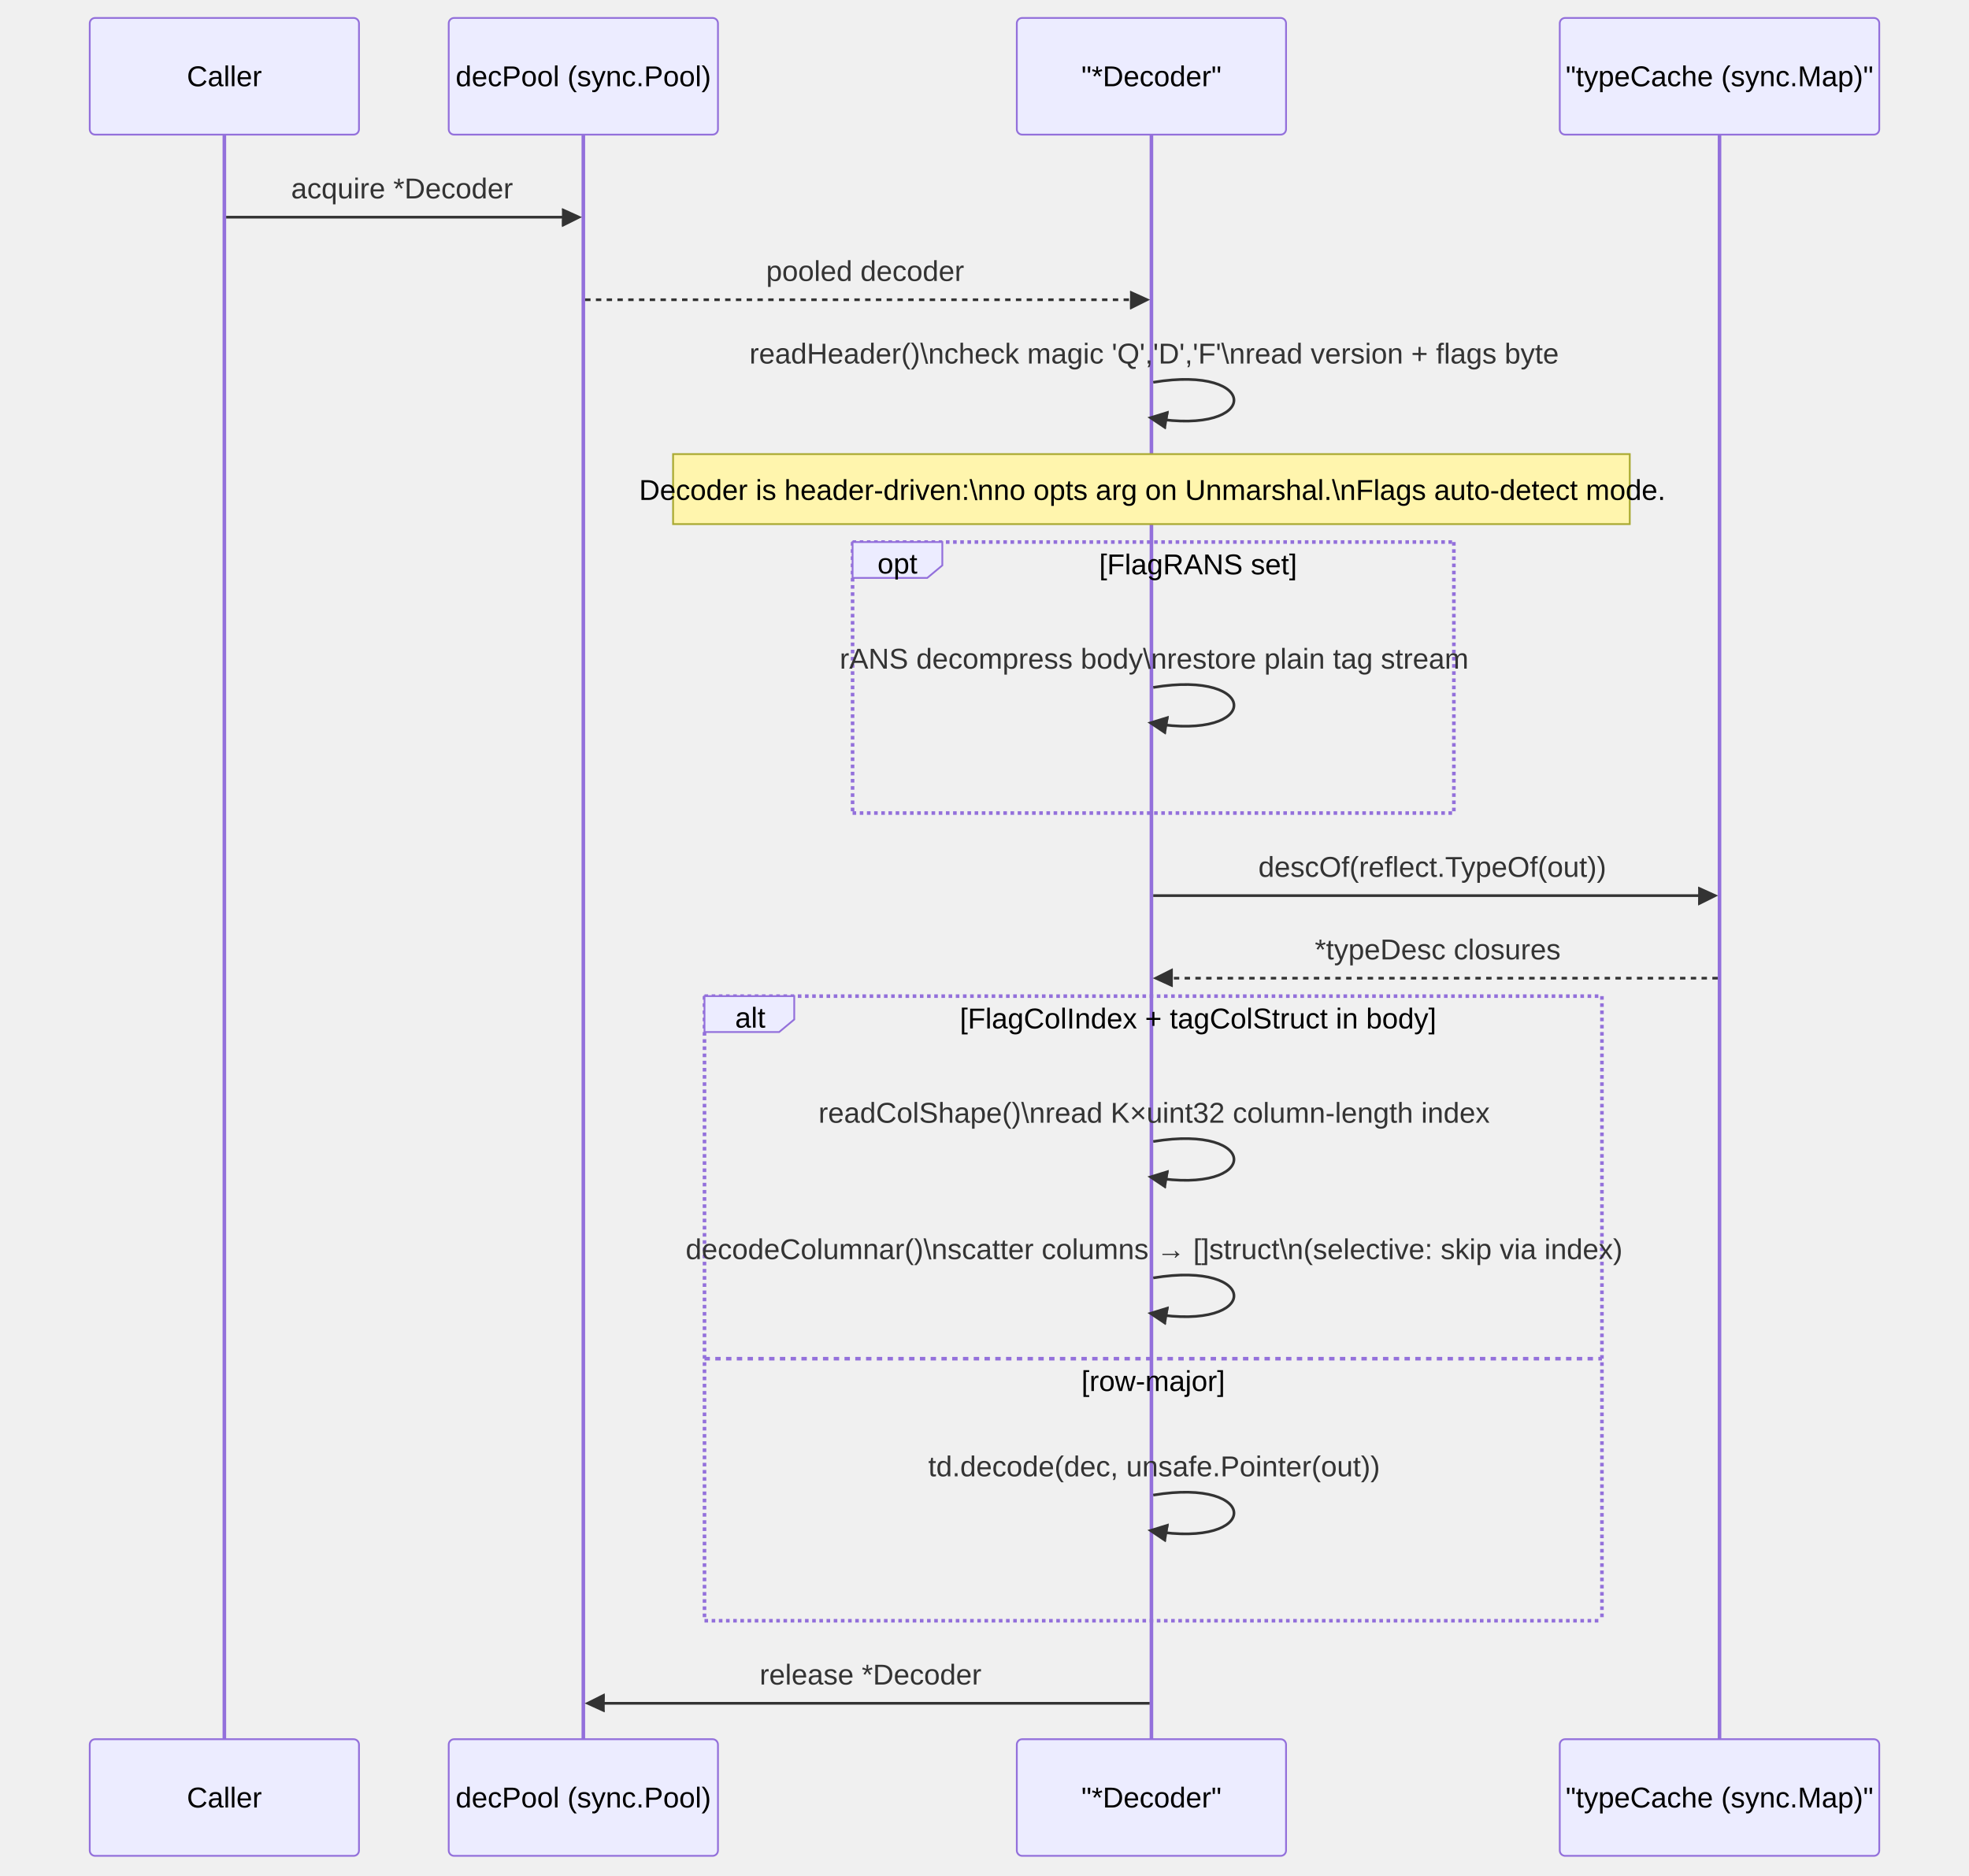
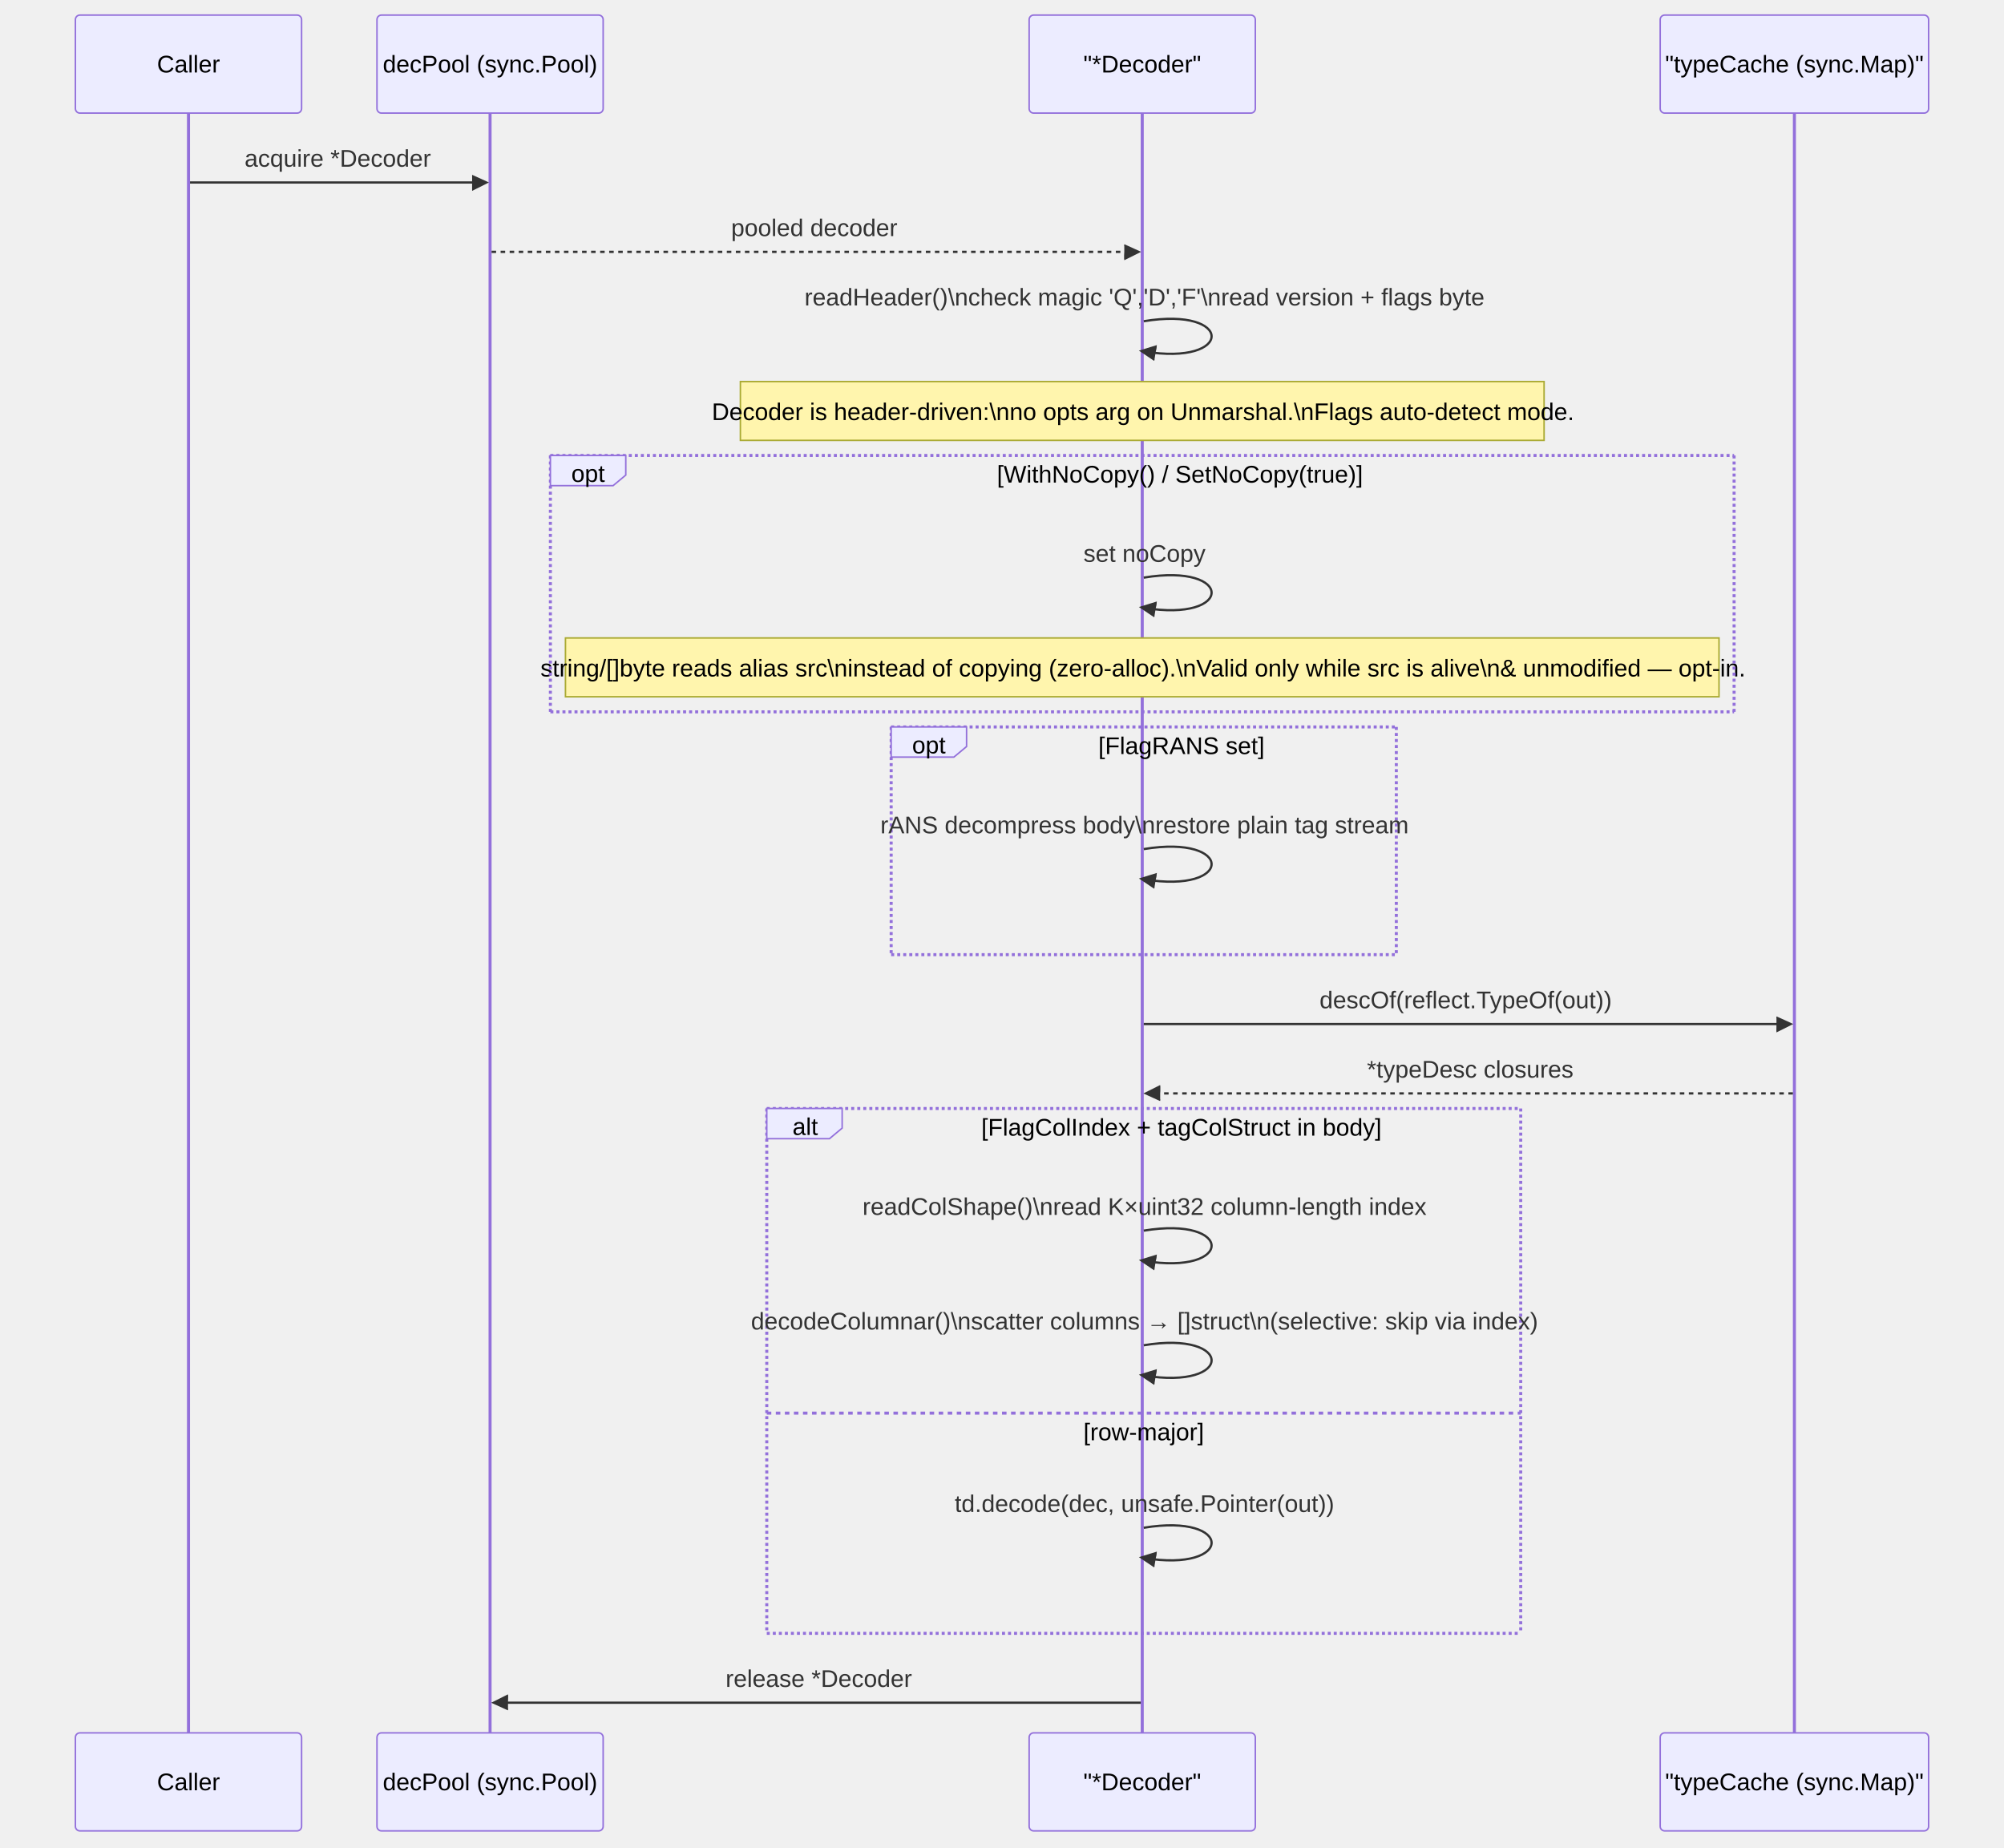
- <svg xmlns="http://www.w3.org/2000/svg" id="my-svg" width="100%" style="max-width: 1097px; background-color: transparent;" viewBox="-50 -10 1097 1045" role="graphics-document document" aria-roledescription="sequence">
+ <svg xmlns="http://www.w3.org/2000/svg" id="my-svg" width="100%" style="max-width: 1329px; background-color: transparent;" viewBox="-50 -10 1329 1225" role="graphics-document document" aria-roledescription="sequence">
  <g>
-     <rect x="819" y="959" fill="#eaeaea" stroke="#666" width="178" height="65" name="Cache" rx="3" ry="3" class="actor actor-bottom" />
-     <text x="908" y="991.5" dominant-baseline="central" alignment-baseline="central" class="actor actor-box" style="text-anchor: middle; font-size: 16px; font-weight: 400;">
-       <tspan x="908" dy="0">"typeCache (sync.Map)"</tspan>
+     <rect x="1051" y="1139" fill="#eaeaea" stroke="#666" width="178" height="65" name="Cache" rx="3" ry="3" class="actor actor-bottom" />
+     <text x="1140" y="1171.5" dominant-baseline="central" alignment-baseline="central" class="actor actor-box" style="text-anchor: middle; font-size: 16px; font-weight: 400;">
+       <tspan x="1140" dy="0">"typeCache (sync.Map)"</tspan>
    </text>
  </g>
  <g>
-     <rect x="516.5" y="959" fill="#eaeaea" stroke="#666" width="150" height="65" name="Dec" rx="3" ry="3" class="actor actor-bottom" />
-     <text x="591.5" y="991.5" dominant-baseline="central" alignment-baseline="central" class="actor actor-box" style="text-anchor: middle; font-size: 16px; font-weight: 400;">
-       <tspan x="591.5" dy="0">"*Decoder"</tspan>
+     <rect x="632.5" y="1139" fill="#eaeaea" stroke="#666" width="150" height="65" name="Dec" rx="3" ry="3" class="actor actor-bottom" />
+     <text x="707.5" y="1171.5" dominant-baseline="central" alignment-baseline="central" class="actor actor-box" style="text-anchor: middle; font-size: 16px; font-weight: 400;">
+       <tspan x="707.5" dy="0">"*Decoder"</tspan>
    </text>
  </g>
  <g>
-     <rect x="200" y="959" fill="#eaeaea" stroke="#666" width="150" height="65" name="Pool" rx="3" ry="3" class="actor actor-bottom" />
-     <text x="275" y="991.5" dominant-baseline="central" alignment-baseline="central" class="actor actor-box" style="text-anchor: middle; font-size: 16px; font-weight: 400;">
+     <rect x="200" y="1139" fill="#eaeaea" stroke="#666" width="150" height="65" name="Pool" rx="3" ry="3" class="actor actor-bottom" />
+     <text x="275" y="1171.5" dominant-baseline="central" alignment-baseline="central" class="actor actor-box" style="text-anchor: middle; font-size: 16px; font-weight: 400;">
      <tspan x="275" dy="0">decPool (sync.Pool)</tspan>
    </text>
  </g>
  <g>
-     <rect x="0" y="959" fill="#eaeaea" stroke="#666" width="150" height="65" name="Caller" rx="3" ry="3" class="actor actor-bottom" />
-     <text x="75" y="991.5" dominant-baseline="central" alignment-baseline="central" class="actor actor-box" style="text-anchor: middle; font-size: 16px; font-weight: 400;">
+     <rect x="0" y="1139" fill="#eaeaea" stroke="#666" width="150" height="65" name="Caller" rx="3" ry="3" class="actor actor-bottom" />
+     <text x="75" y="1171.5" dominant-baseline="central" alignment-baseline="central" class="actor actor-box" style="text-anchor: middle; font-size: 16px; font-weight: 400;">
      <tspan x="75" dy="0">Caller</tspan>
    </text>
  </g>
  <g>
-     <line id="actor3" x1="908" y1="65" x2="908" y2="959" class="actor-line 200" stroke-width="0.5px" stroke="#999" name="Cache" data-et="life-line" data-id="Cache" />
+     <line id="actor3" x1="1140" y1="65" x2="1140" y2="1139" class="actor-line 200" stroke-width="0.5px" stroke="#999" name="Cache" data-et="life-line" data-id="Cache" />
    <g id="root-3" data-et="participant" data-type="participant" data-id="Cache">
-       <rect x="819" y="0" fill="#eaeaea" stroke="#666" width="178" height="65" name="Cache" rx="3" ry="3" class="actor actor-top" />
-       <text x="908" y="32.5" dominant-baseline="central" alignment-baseline="central" class="actor actor-box" style="text-anchor: middle; font-size: 16px; font-weight: 400;">
-         <tspan x="908" dy="0">"typeCache (sync.Map)"</tspan>
+       <rect x="1051" y="0" fill="#eaeaea" stroke="#666" width="178" height="65" name="Cache" rx="3" ry="3" class="actor actor-top" />
+       <text x="1140" y="32.5" dominant-baseline="central" alignment-baseline="central" class="actor actor-box" style="text-anchor: middle; font-size: 16px; font-weight: 400;">
+         <tspan x="1140" dy="0">"typeCache (sync.Map)"</tspan>
      </text>
    </g>
  </g>
  <g>
-     <line id="actor2" x1="591.5" y1="65" x2="591.5" y2="959" class="actor-line 200" stroke-width="0.5px" stroke="#999" name="Dec" data-et="life-line" data-id="Dec" />
+     <line id="actor2" x1="707.5" y1="65" x2="707.5" y2="1139" class="actor-line 200" stroke-width="0.5px" stroke="#999" name="Dec" data-et="life-line" data-id="Dec" />
    <g id="root-2" data-et="participant" data-type="participant" data-id="Dec">
-       <rect x="516.5" y="0" fill="#eaeaea" stroke="#666" width="150" height="65" name="Dec" rx="3" ry="3" class="actor actor-top" />
-       <text x="591.5" y="32.5" dominant-baseline="central" alignment-baseline="central" class="actor actor-box" style="text-anchor: middle; font-size: 16px; font-weight: 400;">
-         <tspan x="591.5" dy="0">"*Decoder"</tspan>
+       <rect x="632.5" y="0" fill="#eaeaea" stroke="#666" width="150" height="65" name="Dec" rx="3" ry="3" class="actor actor-top" />
+       <text x="707.5" y="32.5" dominant-baseline="central" alignment-baseline="central" class="actor actor-box" style="text-anchor: middle; font-size: 16px; font-weight: 400;">
+         <tspan x="707.5" dy="0">"*Decoder"</tspan>
      </text>
    </g>
  </g>
  <g>
-     <line id="actor1" x1="275" y1="65" x2="275" y2="959" class="actor-line 200" stroke-width="0.5px" stroke="#999" name="Pool" data-et="life-line" data-id="Pool" />
+     <line id="actor1" x1="275" y1="65" x2="275" y2="1139" class="actor-line 200" stroke-width="0.5px" stroke="#999" name="Pool" data-et="life-line" data-id="Pool" />
    <g id="root-1" data-et="participant" data-type="participant" data-id="Pool">
      <rect x="200" y="0" fill="#eaeaea" stroke="#666" width="150" height="65" name="Pool" rx="3" ry="3" class="actor actor-top" />
      <text x="275" y="32.5" dominant-baseline="central" alignment-baseline="central" class="actor actor-box" style="text-anchor: middle; font-size: 16px; font-weight: 400;">
        <tspan x="275" dy="0">decPool (sync.Pool)</tspan>
      </text>
    </g>
  </g>
  <g>
-     <line id="actor0" x1="75" y1="65" x2="75" y2="959" class="actor-line 200" stroke-width="0.5px" stroke="#999" name="Caller" data-et="life-line" data-id="Caller" />
+     <line id="actor0" x1="75" y1="65" x2="75" y2="1139" class="actor-line 200" stroke-width="0.5px" stroke="#999" name="Caller" data-et="life-line" data-id="Caller" />
    <g id="root-0" data-et="participant" data-type="participant" data-id="Caller">
      <rect x="0" y="0" fill="#eaeaea" stroke="#666" width="150" height="65" name="Caller" rx="3" ry="3" class="actor actor-top" />
      <text x="75" y="32.5" dominant-baseline="central" alignment-baseline="central" class="actor actor-box" style="text-anchor: middle; font-size: 16px; font-weight: 400;">
        <tspan x="75" dy="0">Caller</tspan>
      </text>
    </g>
  </g>
  <style>#my-svg{font-family:"trebuchet ms",verdana,arial,sans-serif;font-size:16px;fill:#333;}@keyframes edge-animation-frame{from{stroke-dashoffset:0;}}@keyframes dash{to{stroke-dashoffset:0;}}#my-svg .edge-animation-slow{stroke-dasharray:9,5!important;stroke-dashoffset:900;animation:dash 50s linear infinite;stroke-linecap:round;}#my-svg .edge-animation-fast{stroke-dasharray:9,5!important;stroke-dashoffset:900;animation:dash 20s linear infinite;stroke-linecap:round;}#my-svg .error-icon{fill:#552222;}#my-svg .error-text{fill:#552222;stroke:#552222;}#my-svg .edge-thickness-normal{stroke-width:1px;}#my-svg .edge-thickness-thick{stroke-width:3.5px;}#my-svg .edge-pattern-solid{stroke-dasharray:0;}#my-svg .edge-thickness-invisible{stroke-width:0;fill:none;}#my-svg .edge-pattern-dashed{stroke-dasharray:3;}#my-svg .edge-pattern-dotted{stroke-dasharray:2;}#my-svg .marker{fill:#333333;stroke:#333333;}#my-svg .marker.cross{stroke:#333333;}#my-svg svg{font-family:"trebuchet ms",verdana,arial,sans-serif;font-size:16px;}#my-svg p{margin:0;}#my-svg .actor{stroke:#9370DB;fill:#ECECFF;stroke-width:1;}#my-svg rect.actor.outer-path[data-look="neo"]{filter:drop-shadow(1px 2px 2px rgba(185, 185, 185, 1));}#my-svg rect.note[data-look="neo"]{stroke:#aaaa33;fill:#fff5ad;filter:drop-shadow(1px 2px 2px rgba(185, 185, 185, 1));}#my-svg text.actor&gt;tspan{fill:black;stroke:none;}#my-svg .actor-line{stroke:#9370DB;}#my-svg .innerArc{stroke-width:1.5;stroke-dasharray:none;}#my-svg .messageLine0{stroke-width:1.5;stroke-dasharray:none;stroke:#333;}#my-svg .messageLine1{stroke-width:1.5;stroke-dasharray:2,2;stroke:#333;}#my-svg [id$="-arrowhead"] path{fill:#333;stroke:#333;}#my-svg .sequenceNumber{fill:white;}#my-svg [id$="-sequencenumber"]{fill:#333;}#my-svg [id$="-crosshead"] path{fill:#333;stroke:#333;}#my-svg .messageText{fill:#333;stroke:none;}#my-svg .labelBox{stroke:#9370DB;fill:#ECECFF;filter:none;}#my-svg .labelText,#my-svg .labelText&gt;tspan{fill:black;stroke:none;}#my-svg .loopText,#my-svg .loopText&gt;tspan{fill:black;stroke:none;}#my-svg .sectionTitle,#my-svg .sectionTitle&gt;tspan{fill:black;stroke:none;}#my-svg .loopLine{stroke-width:2px;stroke-dasharray:2,2;stroke:#9370DB;fill:#9370DB;}#my-svg .note{stroke:#aaaa33;fill:#fff5ad;}#my-svg .noteText,#my-svg .noteText&gt;tspan{fill:black;stroke:none;font-weight:normal;}#my-svg .activation0{fill:#f4f4f4;stroke:#666;}#my-svg .activation1{fill:#f4f4f4;stroke:#666;}#my-svg .activation2{fill:#f4f4f4;stroke:#666;}#my-svg .actorPopupMenu{position:absolute;}#my-svg .actorPopupMenuPanel{position:absolute;fill:#ECECFF;box-shadow:0px 8px 16px 0px rgba(0,0,0,0.2);filter:drop-shadow(3px 5px 2px rgb(0 0 0 / 0.4));}#my-svg .actor-man circle,#my-svg line{fill:#ECECFF;stroke-width:2px;}#my-svg g rect.rect{filter:drop-shadow(1px 2px 2px rgba(185, 185, 185, 1));stroke:#9370DB;}#my-svg .node .neo-node{stroke:#9370DB;}#my-svg [data-look="neo"].node rect,#my-svg [data-look="neo"].cluster rect,#my-svg [data-look="neo"].node polygon{stroke:#9370DB;filter:drop-shadow(1px 2px 2px rgba(185, 185, 185, 1));}#my-svg [data-look="neo"].node path{stroke:#9370DB;stroke-width:1px;}#my-svg [data-look="neo"].node .outer-path{filter:drop-shadow(1px 2px 2px rgba(185, 185, 185, 1));}#my-svg [data-look="neo"].node .neo-line path{stroke:#9370DB;filter:none;}#my-svg [data-look="neo"].node circle{stroke:#9370DB;filter:drop-shadow(1px 2px 2px rgba(185, 185, 185, 1));}#my-svg [data-look="neo"].node circle .state-start{fill:#000000;}#my-svg [data-look="neo"].icon-shape .icon{fill:#9370DB;filter:drop-shadow(1px 2px 2px rgba(185, 185, 185, 1));}#my-svg [data-look="neo"].icon-shape .icon-neo path{stroke:#9370DB;filter:drop-shadow(1px 2px 2px rgba(185, 185, 185, 1));}#my-svg :root{--mermaid-font-family:"trebuchet ms",verdana,arial,sans-serif;}</style>
  <g />
  <defs>
    <symbol id="my-svg-computer" width="24" height="24">
      <path transform="scale(.5)" d="M2 2v13h20v-13h-20zm18 11h-16v-9h16v9zm-10.228 6l.466-1h3.524l.467 1h-4.457zm14.228 3h-24l2-6h2.104l-1.33 4h18.45l-1.297-4h2.073l2 6zm-5-10h-14v-7h14v7z" />
    </symbol>
  </defs>
  <defs>
    <symbol id="my-svg-database" fill-rule="evenodd" clip-rule="evenodd">
      <path transform="scale(.5)" d="M12.258.001l.256.004.255.005.253.008.251.01.249.012.247.015.246.016.242.019.241.02.239.023.236.024.233.027.231.028.229.031.225.032.223.034.22.036.217.038.214.04.211.041.208.043.205.045.201.046.198.048.194.05.191.051.187.053.183.054.18.056.175.057.172.059.168.06.163.061.16.063.155.064.15.066.074.033.073.033.071.034.07.034.069.035.068.035.067.035.066.035.064.036.064.036.062.036.06.036.06.037.058.037.058.037.055.038.055.038.053.038.052.038.051.039.05.039.048.039.047.039.045.04.044.04.043.04.041.04.04.041.039.041.037.041.036.041.034.041.033.042.032.042.03.042.029.042.027.042.026.043.024.043.023.043.021.043.02.043.018.044.017.043.015.044.013.044.012.044.011.045.009.044.007.045.006.045.004.045.002.045.001.045v17l-.001.045-.002.045-.004.045-.006.045-.007.045-.009.044-.011.045-.012.044-.013.044-.015.044-.017.043-.018.044-.02.043-.021.043-.023.043-.024.043-.026.043-.027.042-.029.042-.03.042-.032.042-.033.042-.034.041-.036.041-.037.041-.039.041-.04.041-.041.04-.043.04-.044.04-.045.04-.047.039-.048.039-.05.039-.051.039-.052.038-.053.038-.055.038-.055.038-.058.037-.058.037-.06.037-.06.036-.062.036-.064.036-.064.036-.066.035-.067.035-.068.035-.069.035-.07.034-.071.034-.073.033-.074.033-.15.066-.155.064-.16.063-.163.061-.168.06-.172.059-.175.057-.18.056-.183.054-.187.053-.191.051-.194.05-.198.048-.201.046-.205.045-.208.043-.211.041-.214.04-.217.038-.22.036-.223.034-.225.032-.229.031-.231.028-.233.027-.236.024-.239.023-.241.02-.242.019-.246.016-.247.015-.249.012-.251.01-.253.008-.255.005-.256.004-.258.001-.258-.001-.256-.004-.255-.005-.253-.008-.251-.01-.249-.012-.247-.015-.245-.016-.243-.019-.241-.02-.238-.023-.236-.024-.234-.027-.231-.028-.228-.031-.226-.032-.223-.034-.22-.036-.217-.038-.214-.04-.211-.041-.208-.043-.204-.045-.201-.046-.198-.048-.195-.05-.19-.051-.187-.053-.184-.054-.179-.056-.176-.057-.172-.059-.167-.06-.164-.061-.159-.063-.155-.064-.151-.066-.074-.033-.072-.033-.072-.034-.07-.034-.069-.035-.068-.035-.067-.035-.066-.035-.064-.036-.063-.036-.062-.036-.061-.036-.06-.037-.058-.037-.057-.037-.056-.038-.055-.038-.053-.038-.052-.038-.051-.039-.049-.039-.049-.039-.046-.039-.046-.04-.044-.04-.043-.04-.041-.04-.04-.041-.039-.041-.037-.041-.036-.041-.034-.041-.033-.042-.032-.042-.03-.042-.029-.042-.027-.042-.026-.043-.024-.043-.023-.043-.021-.043-.02-.043-.018-.044-.017-.043-.015-.044-.013-.044-.012-.044-.011-.045-.009-.044-.007-.045-.006-.045-.004-.045-.002-.045-.001-.045v-17l.001-.045.002-.045.004-.045.006-.045.007-.045.009-.044.011-.045.012-.044.013-.044.015-.044.017-.043.018-.044.02-.043.021-.043.023-.043.024-.043.026-.043.027-.042.029-.042.03-.042.032-.042.033-.042.034-.041.036-.041.037-.041.039-.041.04-.041.041-.04.043-.04.044-.04.046-.04.046-.039.049-.039.049-.039.051-.039.052-.038.053-.038.055-.038.056-.038.057-.037.058-.037.06-.037.061-.036.062-.036.063-.036.064-.036.066-.035.067-.035.068-.035.069-.035.07-.034.072-.034.072-.033.074-.033.151-.066.155-.064.159-.063.164-.061.167-.06.172-.059.176-.057.179-.056.184-.054.187-.053.19-.051.195-.05.198-.048.201-.046.204-.045.208-.043.211-.041.214-.04.217-.038.22-.036.223-.034.226-.032.228-.031.231-.028.234-.027.236-.024.238-.023.241-.02.243-.019.245-.016.247-.015.249-.012.251-.01.253-.008.255-.005.256-.004.258-.001.258.001zm-9.258 20.499v.01l.001.021.003.021.004.022.005.021.006.022.007.022.009.023.01.022.011.023.012.023.013.023.015.023.016.024.017.023.018.024.019.024.021.024.022.025.023.024.024.025.052.049.056.05.061.051.066.051.07.051.075.051.079.052.084.052.088.052.092.052.097.052.102.051.105.052.11.052.114.051.119.051.123.051.127.05.131.05.135.05.139.048.144.049.147.047.152.047.155.047.16.045.163.045.167.043.171.043.176.041.178.041.183.039.187.039.19.037.194.035.197.035.202.033.204.031.209.03.212.029.216.027.219.025.222.024.226.021.23.02.233.018.236.016.24.015.243.012.246.01.249.008.253.005.256.004.259.001.26-.001.257-.004.254-.005.25-.008.247-.011.244-.012.241-.014.237-.016.233-.018.231-.021.226-.021.224-.024.22-.026.216-.027.212-.028.21-.031.205-.031.202-.034.198-.034.194-.036.191-.037.187-.039.183-.04.179-.04.175-.042.172-.043.168-.044.163-.045.16-.046.155-.046.152-.047.148-.048.143-.049.139-.049.136-.05.131-.05.126-.05.123-.051.118-.052.114-.051.11-.052.106-.052.101-.052.096-.052.092-.052.088-.053.083-.051.079-.052.074-.052.07-.051.065-.051.06-.051.056-.05.051-.05.023-.024.023-.025.021-.024.02-.024.019-.024.018-.024.017-.024.015-.023.014-.024.013-.023.012-.023.01-.023.01-.022.008-.022.006-.022.006-.022.004-.022.004-.021.001-.021.001-.021v-4.127l-.077.055-.08.053-.083.054-.085.053-.087.052-.09.052-.093.051-.095.05-.097.05-.1.049-.102.049-.105.048-.106.047-.109.047-.111.046-.114.045-.115.045-.118.044-.12.043-.122.042-.124.042-.126.041-.128.04-.13.04-.132.038-.134.038-.135.037-.138.037-.139.035-.142.035-.143.034-.144.033-.147.032-.148.031-.15.03-.151.03-.153.029-.154.027-.156.027-.158.026-.159.025-.161.024-.162.023-.163.022-.165.021-.166.02-.167.019-.169.018-.169.017-.171.016-.173.015-.173.014-.175.013-.175.012-.177.011-.178.01-.179.008-.179.008-.181.006-.182.005-.182.004-.184.003-.184.002h-.37l-.184-.002-.184-.003-.182-.004-.182-.005-.181-.006-.179-.008-.179-.008-.178-.01-.176-.011-.176-.012-.175-.013-.173-.014-.172-.015-.171-.016-.17-.017-.169-.018-.167-.019-.166-.02-.165-.021-.163-.022-.162-.023-.161-.024-.159-.025-.157-.026-.156-.027-.155-.027-.153-.029-.151-.03-.15-.03-.148-.031-.146-.032-.145-.033-.143-.034-.141-.035-.14-.035-.137-.037-.136-.037-.134-.038-.132-.038-.13-.04-.128-.04-.126-.041-.124-.042-.122-.042-.12-.044-.117-.043-.116-.045-.113-.045-.112-.046-.109-.047-.106-.047-.105-.048-.102-.049-.1-.049-.097-.05-.095-.05-.093-.052-.09-.051-.087-.052-.085-.053-.083-.054-.08-.054-.077-.054v4.127zm0-5.654v.011l.001.021.003.021.004.021.005.022.006.022.007.022.009.022.01.022.011.023.012.023.013.023.015.024.016.023.017.024.018.024.019.024.021.024.022.024.023.025.024.024.052.05.056.05.061.05.066.051.07.051.075.052.079.051.084.052.088.052.092.052.097.052.102.052.105.052.11.051.114.051.119.052.123.05.127.051.131.05.135.049.139.049.144.048.147.048.152.047.155.046.16.045.163.045.167.044.171.042.176.042.178.04.183.04.187.038.19.037.194.036.197.034.202.033.204.032.209.03.212.028.216.027.219.025.222.024.226.022.23.02.233.018.236.016.24.014.243.012.246.01.249.008.253.006.256.003.259.001.26-.001.257-.003.254-.006.25-.008.247-.01.244-.012.241-.015.237-.016.233-.018.231-.02.226-.022.224-.024.22-.025.216-.027.212-.029.21-.03.205-.032.202-.033.198-.035.194-.036.191-.037.187-.039.183-.039.179-.041.175-.042.172-.043.168-.044.163-.045.16-.045.155-.047.152-.047.148-.048.143-.048.139-.05.136-.049.131-.05.126-.051.123-.051.118-.051.114-.052.11-.052.106-.052.101-.052.096-.052.092-.052.088-.052.083-.052.079-.052.074-.051.07-.052.065-.051.06-.05.056-.051.051-.049.023-.025.023-.024.021-.025.02-.024.019-.024.018-.024.017-.024.015-.023.014-.023.013-.024.012-.022.01-.023.01-.023.008-.022.006-.022.006-.022.004-.021.004-.022.001-.021.001-.021v-4.139l-.077.054-.08.054-.083.054-.085.052-.087.053-.09.051-.093.051-.095.051-.097.05-.1.049-.102.049-.105.048-.106.047-.109.047-.111.046-.114.045-.115.044-.118.044-.12.044-.122.042-.124.042-.126.041-.128.04-.13.039-.132.039-.134.038-.135.037-.138.036-.139.036-.142.035-.143.033-.144.033-.147.033-.148.031-.15.03-.151.03-.153.028-.154.028-.156.027-.158.026-.159.025-.161.024-.162.023-.163.022-.165.021-.166.02-.167.019-.169.018-.169.017-.171.016-.173.015-.173.014-.175.013-.175.012-.177.011-.178.009-.179.009-.179.007-.181.007-.182.005-.182.004-.184.003-.184.002h-.37l-.184-.002-.184-.003-.182-.004-.182-.005-.181-.007-.179-.007-.179-.009-.178-.009-.176-.011-.176-.012-.175-.013-.173-.014-.172-.015-.171-.016-.17-.017-.169-.018-.167-.019-.166-.02-.165-.021-.163-.022-.162-.023-.161-.024-.159-.025-.157-.026-.156-.027-.155-.028-.153-.028-.151-.03-.15-.03-.148-.031-.146-.033-.145-.033-.143-.033-.141-.035-.14-.036-.137-.036-.136-.037-.134-.038-.132-.039-.13-.039-.128-.04-.126-.041-.124-.042-.122-.043-.12-.043-.117-.044-.116-.044-.113-.046-.112-.046-.109-.046-.106-.047-.105-.048-.102-.049-.1-.049-.097-.05-.095-.051-.093-.051-.09-.051-.087-.053-.085-.052-.083-.054-.08-.054-.077-.054v4.139zm0-5.666v.011l.001.02.003.022.004.021.005.022.006.021.007.022.009.023.01.022.011.023.012.023.013.023.015.023.016.024.017.024.018.023.019.024.021.025.022.024.023.024.024.025.052.05.056.05.061.05.066.051.07.051.075.052.079.051.084.052.088.052.092.052.097.052.102.052.105.051.11.052.114.051.119.051.123.051.127.05.131.05.135.05.139.049.144.048.147.048.152.047.155.046.16.045.163.045.167.043.171.043.176.042.178.04.183.04.187.038.19.037.194.036.197.034.202.033.204.032.209.03.212.028.216.027.219.025.222.024.226.021.23.02.233.018.236.017.24.014.243.012.246.01.249.008.253.006.256.003.259.001.26-.001.257-.003.254-.006.25-.008.247-.01.244-.013.241-.014.237-.016.233-.018.231-.02.226-.022.224-.024.22-.025.216-.027.212-.029.21-.03.205-.032.202-.033.198-.035.194-.036.191-.037.187-.039.183-.039.179-.041.175-.042.172-.043.168-.044.163-.045.16-.045.155-.047.152-.047.148-.048.143-.049.139-.049.136-.049.131-.051.126-.05.123-.051.118-.052.114-.051.11-.052.106-.052.101-.052.096-.052.092-.052.088-.052.083-.052.079-.052.074-.052.07-.051.065-.051.06-.051.056-.05.051-.049.023-.025.023-.025.021-.024.02-.024.019-.024.018-.024.017-.024.015-.023.014-.024.013-.023.012-.023.01-.022.01-.023.008-.022.006-.022.006-.022.004-.022.004-.021.001-.021.001-.021v-4.153l-.077.054-.08.054-.083.053-.085.053-.087.053-.09.051-.093.051-.095.051-.097.05-.1.049-.102.048-.105.048-.106.048-.109.046-.111.046-.114.046-.115.044-.118.044-.12.043-.122.043-.124.042-.126.041-.128.04-.13.039-.132.039-.134.038-.135.037-.138.036-.139.036-.142.034-.143.034-.144.033-.147.032-.148.032-.15.03-.151.03-.153.028-.154.028-.156.027-.158.026-.159.024-.161.024-.162.023-.163.023-.165.021-.166.02-.167.019-.169.018-.169.017-.171.016-.173.015-.173.014-.175.013-.175.012-.177.01-.178.01-.179.009-.179.007-.181.006-.182.006-.182.004-.184.003-.184.001-.185.001-.185-.001-.184-.001-.184-.003-.182-.004-.182-.006-.181-.006-.179-.007-.179-.009-.178-.01-.176-.01-.176-.012-.175-.013-.173-.014-.172-.015-.171-.016-.17-.017-.169-.018-.167-.019-.166-.02-.165-.021-.163-.023-.162-.023-.161-.024-.159-.024-.157-.026-.156-.027-.155-.028-.153-.028-.151-.03-.15-.03-.148-.032-.146-.032-.145-.033-.143-.034-.141-.034-.14-.036-.137-.036-.136-.037-.134-.038-.132-.039-.13-.039-.128-.041-.126-.041-.124-.041-.122-.043-.12-.043-.117-.044-.116-.044-.113-.046-.112-.046-.109-.046-.106-.048-.105-.048-.102-.048-.1-.05-.097-.049-.095-.051-.093-.051-.09-.052-.087-.052-.085-.053-.083-.053-.08-.054-.077-.054v4.153zm8.74-8.179l-.257.004-.254.005-.25.008-.247.011-.244.012-.241.014-.237.016-.233.018-.231.021-.226.022-.224.023-.22.026-.216.027-.212.028-.21.031-.205.032-.202.033-.198.034-.194.036-.191.038-.187.038-.183.04-.179.041-.175.042-.172.043-.168.043-.163.045-.16.046-.155.046-.152.048-.148.048-.143.048-.139.049-.136.05-.131.05-.126.051-.123.051-.118.051-.114.052-.11.052-.106.052-.101.052-.096.052-.092.052-.088.052-.083.052-.079.052-.074.051-.07.052-.065.051-.06.05-.056.05-.051.05-.023.025-.023.024-.021.024-.02.025-.019.024-.018.024-.017.023-.015.024-.014.023-.013.023-.012.023-.01.023-.01.022-.008.022-.006.023-.006.021-.004.022-.004.021-.001.021-.001.021.001.021.001.021.004.021.004.022.006.021.006.023.008.022.01.022.01.023.012.023.013.023.014.023.015.024.017.023.018.024.019.024.02.025.021.024.023.024.023.025.051.05.056.05.06.05.065.051.07.052.074.051.079.052.083.052.088.052.092.052.096.052.101.052.106.052.11.052.114.052.118.051.123.051.126.051.131.05.136.05.139.049.143.048.148.048.152.048.155.046.16.046.163.045.168.043.172.043.175.042.179.041.183.04.187.038.191.038.194.036.198.034.202.033.205.032.21.031.212.028.216.027.22.026.224.023.226.022.231.021.233.018.237.016.241.014.244.012.247.011.25.008.254.005.257.004.26.001.26-.001.257-.004.254-.005.25-.008.247-.011.244-.012.241-.014.237-.016.233-.018.231-.021.226-.022.224-.023.22-.026.216-.027.212-.028.21-.031.205-.032.202-.033.198-.034.194-.036.191-.038.187-.038.183-.04.179-.041.175-.042.172-.043.168-.043.163-.045.16-.046.155-.046.152-.048.148-.048.143-.048.139-.049.136-.05.131-.05.126-.051.123-.051.118-.051.114-.052.11-.052.106-.052.101-.052.096-.052.092-.052.088-.052.083-.052.079-.052.074-.051.07-.052.065-.051.06-.05.056-.05.051-.05.023-.025.023-.024.021-.024.02-.025.019-.024.018-.024.017-.023.015-.024.014-.023.013-.023.012-.023.01-.023.01-.022.008-.022.006-.023.006-.021.004-.022.004-.021.001-.021.001-.021-.001-.021-.001-.021-.004-.021-.004-.022-.006-.021-.006-.023-.008-.022-.01-.022-.01-.023-.012-.023-.013-.023-.014-.023-.015-.024-.017-.023-.018-.024-.019-.024-.02-.025-.021-.024-.023-.024-.023-.025-.051-.05-.056-.05-.06-.05-.065-.051-.07-.052-.074-.051-.079-.052-.083-.052-.088-.052-.092-.052-.096-.052-.101-.052-.106-.052-.11-.052-.114-.052-.118-.051-.123-.051-.126-.051-.131-.05-.136-.05-.139-.049-.143-.048-.148-.048-.152-.048-.155-.046-.16-.046-.163-.045-.168-.043-.172-.043-.175-.042-.179-.041-.183-.04-.187-.038-.191-.038-.194-.036-.198-.034-.202-.033-.205-.032-.21-.031-.212-.028-.216-.027-.22-.026-.224-.023-.226-.022-.231-.021-.233-.018-.237-.016-.241-.014-.244-.012-.247-.011-.25-.008-.254-.005-.257-.004-.26-.001-.26.001z" />
    </symbol>
  </defs>
  <defs>
    <symbol id="my-svg-clock" width="24" height="24">
      <path transform="scale(.5)" d="M12 2c5.514 0 10 4.486 10 10s-4.486 10-10 10-10-4.486-10-10 4.486-10 10-10zm0-2c-6.627 0-12 5.373-12 12s5.373 12 12 12 12-5.373 12-12-5.373-12-12-12zm5.848 12.459c.202.038.202.333.001.372-1.907.361-6.045 1.111-6.547 1.111-.719 0-1.301-.582-1.301-1.301 0-.512.77-5.447 1.125-7.445.034-.192.312-.181.343.014l.985 6.238 5.394 1.011z" />
    </symbol>
  </defs>
  <defs>
    <marker id="my-svg-arrowhead" refX="7.9" refY="5" markerUnits="userSpaceOnUse" markerWidth="12" markerHeight="12" orient="auto-start-reverse">
      <path d="M -1 0 L 10 5 L 0 10 z" />
    </marker>
  </defs>
  <defs>
    <marker id="my-svg-crosshead" markerWidth="15" markerHeight="8" orient="auto" refX="4" refY="4.5">
      <path fill="none" stroke="#000000" stroke-width="1pt" d="M 1,2 L 6,7 M 6,2 L 1,7" style="stroke-dasharray: 0, 0;" />
    </marker>
  </defs>
  <defs>
    <marker id="my-svg-filled-head" refX="15.5" refY="7" markerWidth="20" markerHeight="28" orient="auto">
      <path d="M 18,7 L9,13 L14,7 L9,1 Z" />
    </marker>
  </defs>
  <defs>
    <marker id="my-svg-sequencenumber" refX="15" refY="15" markerWidth="60" markerHeight="40" orient="auto">
      <circle cx="15" cy="15" r="6" />
    </marker>
  </defs>
  <defs>
    <marker id="my-svg-solidTopArrowHead" refX="7.9" refY="7.25" markerUnits="userSpaceOnUse" markerWidth="12" markerHeight="12" orient="auto-start-reverse">
      <path d="M 0 0 L 10 8 L 0 8 z" />
    </marker>
  </defs>
  <defs>
    <marker id="my-svg-solidBottomArrowHead" refX="7.9" refY="0.75" markerUnits="userSpaceOnUse" markerWidth="12" markerHeight="12" orient="auto-start-reverse">
      <path d="M 0 0 L 10 0 L 0 8 z" />
    </marker>
  </defs>
  <defs>
    <marker id="my-svg-stickTopArrowHead" refX="7.5" refY="7" markerUnits="userSpaceOnUse" markerWidth="12" markerHeight="12" orient="auto-start-reverse">
      <path d="M 0 0 L 7 7" stroke="black" stroke-width="1.5" fill="none" />
    </marker>
  </defs>
  <defs>
    <marker id="my-svg-stickBottomArrowHead" refX="7.5" refY="0" markerUnits="userSpaceOnUse" markerWidth="12" markerHeight="12" orient="auto-start-reverse">
      <path d="M 0 7 L 7 0" stroke="black" stroke-width="1.5" fill="none" />
    </marker>
  </defs>
  <g data-et="note" data-id="i3">
-     <rect x="325" y="243" fill="#EDF2AE" stroke="#666" width="533" height="39" class="note" />
-     <text x="592" y="248" text-anchor="middle" dominant-baseline="middle" alignment-baseline="middle" class="noteText" dy="1em" style="font-size: 16px; font-weight: 400;">
-       <tspan x="592">Decoder is header-driven:\nno opts arg on Unmarshal.\nFlags auto-detect mode.</tspan>
+     <rect x="441" y="243" fill="#EDF2AE" stroke="#666" width="533" height="39" class="note" />
+     <text x="708" y="248" text-anchor="middle" dominant-baseline="middle" alignment-baseline="middle" class="noteText" dy="1em" style="font-size: 16px; font-weight: 400;">
+       <tspan x="708">Decoder is header-driven:\nno opts arg on Unmarshal.\nFlags auto-detect mode.</tspan>
    </text>
  </g>
-   <g data-et="control-structure" data-id="i6">
-     <line x1="425" y1="292" x2="760" y2="292" class="loopLine" />
-     <line x1="760" y1="292" x2="760" y2="443" class="loopLine" />
-     <line x1="425" y1="443" x2="760" y2="443" class="loopLine" />
-     <line x1="425" y1="292" x2="425" y2="443" class="loopLine" />
-     <polygon points="425,292 475,292 475,305 466.6,312 425,312" class="labelBox" />
-     <text x="450" y="305" text-anchor="middle" dominant-baseline="middle" alignment-baseline="middle" class="labelText" style="font-size: 16px; font-weight: 400;">opt</text>
-     <text x="617.5" y="310" text-anchor="middle" class="loopText" style="font-size: 16px; font-weight: 400;">
-       <tspan x="617.5">[FlagRANS set]</tspan>
+   <g data-et="note" data-id="i6">
+     <rect x="325" y="413" fill="#EDF2AE" stroke="#666" width="765" height="39" class="note" />
+     <text x="708" y="418" text-anchor="middle" dominant-baseline="middle" alignment-baseline="middle" class="noteText" dy="1em" style="font-size: 16px; font-weight: 400;">
+       <tspan x="708">string/[]byte reads alias src\ninstead of copying (zero-alloc).\nValid only while src is alive\n&amp; unmodified — opt-in.</tspan>
    </text>
  </g>
-   <g data-et="control-structure" data-id="i14">
-     <line x1="342.5" y1="545" x2="842.5" y2="545" class="loopLine" />
-     <line x1="842.5" y1="545" x2="842.5" y2="893" class="loopLine" />
-     <line x1="342.5" y1="893" x2="842.5" y2="893" class="loopLine" />
-     <line x1="342.5" y1="545" x2="342.5" y2="893" class="loopLine" />
-     <line x1="342.5" y1="747" x2="842.5" y2="747" class="loopLine" style="stroke-dasharray: 3, 3;" />
-     <polygon points="342.5,545 392.5,545 392.5,558 384.1,565 342.5,565" class="labelBox" />
-     <text x="368" y="558" text-anchor="middle" dominant-baseline="middle" alignment-baseline="middle" class="labelText" style="font-size: 16px; font-weight: 400;">alt</text>
-     <text x="617.5" y="563" text-anchor="middle" class="loopText" style="font-size: 16px; font-weight: 400;">
-       <tspan x="617.5">[FlagColIndex + tagColStruct in body]</tspan>
+   <g data-et="control-structure" data-id="i7">
+     <line x1="315" y1="292" x2="1100" y2="292" class="loopLine" />
+     <line x1="1100" y1="292" x2="1100" y2="462" class="loopLine" />
+     <line x1="315" y1="462" x2="1100" y2="462" class="loopLine" />
+     <line x1="315" y1="292" x2="315" y2="462" class="loopLine" />
+     <polygon points="315,292 365,292 365,305 356.6,312 315,312" class="labelBox" />
+     <text x="340" y="305" text-anchor="middle" dominant-baseline="middle" alignment-baseline="middle" class="labelText" style="font-size: 16px; font-weight: 400;">opt</text>
+     <text x="732.5" y="310" text-anchor="middle" class="loopText" style="font-size: 16px; font-weight: 400;">
+       <tspan x="732.5">[WithNoCopy() / SetNoCopy(true)]</tspan>
    </text>
-     <text x="592.5" y="765" text-anchor="middle" class="sectionTitle" style="font-size: 16px; font-weight: 400;">[row-major]</text>
+   </g>
+   <g data-et="control-structure" data-id="i10">
+     <line x1="541" y1="472" x2="876" y2="472" class="loopLine" />
+     <line x1="876" y1="472" x2="876" y2="623" class="loopLine" />
+     <line x1="541" y1="623" x2="876" y2="623" class="loopLine" />
+     <line x1="541" y1="472" x2="541" y2="623" class="loopLine" />
+     <polygon points="541,472 591,472 591,485 582.6,492 541,492" class="labelBox" />
+     <text x="566" y="485" text-anchor="middle" dominant-baseline="middle" alignment-baseline="middle" class="labelText" style="font-size: 16px; font-weight: 400;">opt</text>
+     <text x="733.5" y="490" text-anchor="middle" class="loopText" style="font-size: 16px; font-weight: 400;">
+       <tspan x="733.5">[FlagRANS set]</tspan>
+     </text>
+   </g>
+   <g data-et="control-structure" data-id="i18">
+     <line x1="458.5" y1="725" x2="958.5" y2="725" class="loopLine" />
+     <line x1="958.5" y1="725" x2="958.5" y2="1073" class="loopLine" />
+     <line x1="458.5" y1="1073" x2="958.5" y2="1073" class="loopLine" />
+     <line x1="458.5" y1="725" x2="458.5" y2="1073" class="loopLine" />
+     <line x1="458.5" y1="927" x2="958.5" y2="927" class="loopLine" style="stroke-dasharray: 3, 3;" />
+     <polygon points="458.5,725 508.5,725 508.5,738 500.1,745 458.5,745" class="labelBox" />
+     <text x="484" y="738" text-anchor="middle" dominant-baseline="middle" alignment-baseline="middle" class="labelText" style="font-size: 16px; font-weight: 400;">alt</text>
+     <text x="733.5" y="743" text-anchor="middle" class="loopText" style="font-size: 16px; font-weight: 400;">
+       <tspan x="733.5">[FlagColIndex + tagColStruct in body]</tspan>
+     </text>
+     <text x="708.5" y="945" text-anchor="middle" class="sectionTitle" style="font-size: 16px; font-weight: 400;">[row-major]</text>
  </g>
  <text x="174" y="80" text-anchor="middle" dominant-baseline="middle" alignment-baseline="middle" class="messageText" dy="1em" style="font-size: 16px; font-weight: 400;">acquire *Decoder</text>
  <line x1="76" y1="111" x2="271" y2="111" class="messageLine0" data-et="message" data-id="i0" data-from="Caller" data-to="Pool" stroke-width="2" stroke="none" marker-end="url(#my-svg-arrowhead)" style="fill: none;" />
-   <text x="432" y="126" text-anchor="middle" dominant-baseline="middle" alignment-baseline="middle" class="messageText" dy="1em" style="font-size: 16px; font-weight: 400;">pooled decoder</text>
-   <line x1="276" y1="157" x2="587.5" y2="157" class="messageLine1" data-et="message" data-id="i1" data-from="Pool" data-to="Dec" stroke-width="2" stroke="none" marker-end="url(#my-svg-arrowhead)" style="stroke-dasharray: 3, 3; fill: none;" />
-   <text x="593" y="172" text-anchor="middle" dominant-baseline="middle" alignment-baseline="middle" class="messageText" dy="1em" style="font-size: 16px; font-weight: 400;">readHeader()\ncheck magic 'Q','D','F'\nread version + flags byte</text>
-   <path d="M 592.5,203 C 652.5,193 652.5,233 592.5,223" class="messageLine0" data-et="message" data-id="i2" data-from="Dec" data-to="Dec" stroke-width="2" stroke="none" marker-end="url(#my-svg-arrowhead)" style="fill: none;" />
-   <text x="593" y="342" text-anchor="middle" dominant-baseline="middle" alignment-baseline="middle" class="messageText" dy="1em" style="font-size: 16px; font-weight: 400;">rANS decompress body\nrestore plain tag stream</text>
-   <path d="M 592.5,373 C 652.5,363 652.5,403 592.5,393" class="messageLine0" data-et="message" data-id="i5" data-from="Dec" data-to="Dec" stroke-width="2" stroke="none" marker-end="url(#my-svg-arrowhead)" style="fill: none;" />
-   <text x="748" y="458" text-anchor="middle" dominant-baseline="middle" alignment-baseline="middle" class="messageText" dy="1em" style="font-size: 16px; font-weight: 400;">descOf(reflect.TypeOf(out))</text>
-   <line x1="592.5" y1="489" x2="904" y2="489" class="messageLine0" data-et="message" data-id="i7" data-from="Dec" data-to="Cache" stroke-width="2" stroke="none" marker-end="url(#my-svg-arrowhead)" style="fill: none;" />
-   <text x="751" y="504" text-anchor="middle" dominant-baseline="middle" alignment-baseline="middle" class="messageText" dy="1em" style="font-size: 16px; font-weight: 400;">*typeDesc closures</text>
-   <line x1="907" y1="535" x2="595.5" y2="535" class="messageLine1" data-et="message" data-id="i8" data-from="Cache" data-to="Dec" stroke-width="2" stroke="none" marker-end="url(#my-svg-arrowhead)" style="stroke-dasharray: 3, 3; fill: none;" />
-   <text x="593" y="595" text-anchor="middle" dominant-baseline="middle" alignment-baseline="middle" class="messageText" dy="1em" style="font-size: 16px; font-weight: 400;">readColShape()\nread K×uint32 column-length index</text>
-   <path d="M 592.5,626 C 652.5,616 652.5,656 592.5,646" class="messageLine0" data-et="message" data-id="i10" data-from="Dec" data-to="Dec" stroke-width="2" stroke="none" marker-end="url(#my-svg-arrowhead)" style="fill: none;" />
-   <text x="593" y="671" text-anchor="middle" dominant-baseline="middle" alignment-baseline="middle" class="messageText" dy="1em" style="font-size: 16px; font-weight: 400;">decodeColumnar()\nscatter columns → []struct\n(selective: skip via index)</text>
-   <path d="M 592.5,702 C 652.5,692 652.5,732 592.5,722" class="messageLine0" data-et="message" data-id="i11" data-from="Dec" data-to="Dec" stroke-width="2" stroke="none" marker-end="url(#my-svg-arrowhead)" style="fill: none;" />
-   <text x="593" y="792" text-anchor="middle" dominant-baseline="middle" alignment-baseline="middle" class="messageText" dy="1em" style="font-size: 16px; font-weight: 400;">td.decode(dec, unsafe.Pointer(out))</text>
-   <path d="M 592.5,823 C 652.5,813 652.5,853 592.5,843" class="messageLine0" data-et="message" data-id="i13" data-from="Dec" data-to="Dec" stroke-width="2" stroke="none" marker-end="url(#my-svg-arrowhead)" style="fill: none;" />
-   <text x="435" y="908" text-anchor="middle" dominant-baseline="middle" alignment-baseline="middle" class="messageText" dy="1em" style="font-size: 16px; font-weight: 400;">release *Decoder</text>
-   <line x1="590.5" y1="939" x2="279" y2="939" class="messageLine0" data-et="message" data-id="i15" data-from="Dec" data-to="Pool" stroke-width="2" stroke="none" marker-end="url(#my-svg-arrowhead)" style="fill: none;" />
+   <text x="490" y="126" text-anchor="middle" dominant-baseline="middle" alignment-baseline="middle" class="messageText" dy="1em" style="font-size: 16px; font-weight: 400;">pooled decoder</text>
+   <line x1="276" y1="157" x2="703.5" y2="157" class="messageLine1" data-et="message" data-id="i1" data-from="Pool" data-to="Dec" stroke-width="2" stroke="none" marker-end="url(#my-svg-arrowhead)" style="stroke-dasharray: 3, 3; fill: none;" />
+   <text x="709" y="172" text-anchor="middle" dominant-baseline="middle" alignment-baseline="middle" class="messageText" dy="1em" style="font-size: 16px; font-weight: 400;">readHeader()\ncheck magic 'Q','D','F'\nread version + flags byte</text>
+   <path d="M 708.5,203 C 768.5,193 768.5,233 708.5,223" class="messageLine0" data-et="message" data-id="i2" data-from="Dec" data-to="Dec" stroke-width="2" stroke="none" marker-end="url(#my-svg-arrowhead)" style="fill: none;" />
+   <text x="709" y="342" text-anchor="middle" dominant-baseline="middle" alignment-baseline="middle" class="messageText" dy="1em" style="font-size: 16px; font-weight: 400;">set noCopy</text>
+   <path d="M 708.5,373 C 768.5,363 768.5,403 708.5,393" class="messageLine0" data-et="message" data-id="i5" data-from="Dec" data-to="Dec" stroke-width="2" stroke="none" marker-end="url(#my-svg-arrowhead)" style="fill: none;" />
+   <text x="709" y="522" text-anchor="middle" dominant-baseline="middle" alignment-baseline="middle" class="messageText" dy="1em" style="font-size: 16px; font-weight: 400;">rANS decompress body\nrestore plain tag stream</text>
+   <path d="M 708.5,553 C 768.5,543 768.5,583 708.5,573" class="messageLine0" data-et="message" data-id="i9" data-from="Dec" data-to="Dec" stroke-width="2" stroke="none" marker-end="url(#my-svg-arrowhead)" style="fill: none;" />
+   <text x="922" y="638" text-anchor="middle" dominant-baseline="middle" alignment-baseline="middle" class="messageText" dy="1em" style="font-size: 16px; font-weight: 400;">descOf(reflect.TypeOf(out))</text>
+   <line x1="708.5" y1="669" x2="1136" y2="669" class="messageLine0" data-et="message" data-id="i11" data-from="Dec" data-to="Cache" stroke-width="2" stroke="none" marker-end="url(#my-svg-arrowhead)" style="fill: none;" />
+   <text x="925" y="684" text-anchor="middle" dominant-baseline="middle" alignment-baseline="middle" class="messageText" dy="1em" style="font-size: 16px; font-weight: 400;">*typeDesc closures</text>
+   <line x1="1139" y1="715" x2="711.5" y2="715" class="messageLine1" data-et="message" data-id="i12" data-from="Cache" data-to="Dec" stroke-width="2" stroke="none" marker-end="url(#my-svg-arrowhead)" style="stroke-dasharray: 3, 3; fill: none;" />
+   <text x="709" y="775" text-anchor="middle" dominant-baseline="middle" alignment-baseline="middle" class="messageText" dy="1em" style="font-size: 16px; font-weight: 400;">readColShape()\nread K×uint32 column-length index</text>
+   <path d="M 708.5,806 C 768.5,796 768.5,836 708.5,826" class="messageLine0" data-et="message" data-id="i14" data-from="Dec" data-to="Dec" stroke-width="2" stroke="none" marker-end="url(#my-svg-arrowhead)" style="fill: none;" />
+   <text x="709" y="851" text-anchor="middle" dominant-baseline="middle" alignment-baseline="middle" class="messageText" dy="1em" style="font-size: 16px; font-weight: 400;">decodeColumnar()\nscatter columns → []struct\n(selective: skip via index)</text>
+   <path d="M 708.5,882 C 768.5,872 768.5,912 708.5,902" class="messageLine0" data-et="message" data-id="i15" data-from="Dec" data-to="Dec" stroke-width="2" stroke="none" marker-end="url(#my-svg-arrowhead)" style="fill: none;" />
+   <text x="709" y="972" text-anchor="middle" dominant-baseline="middle" alignment-baseline="middle" class="messageText" dy="1em" style="font-size: 16px; font-weight: 400;">td.decode(dec, unsafe.Pointer(out))</text>
+   <path d="M 708.5,1003 C 768.5,993 768.5,1033 708.5,1023" class="messageLine0" data-et="message" data-id="i17" data-from="Dec" data-to="Dec" stroke-width="2" stroke="none" marker-end="url(#my-svg-arrowhead)" style="fill: none;" />
+   <text x="493" y="1088" text-anchor="middle" dominant-baseline="middle" alignment-baseline="middle" class="messageText" dy="1em" style="font-size: 16px; font-weight: 400;">release *Decoder</text>
+   <line x1="706.5" y1="1119" x2="279" y2="1119" class="messageLine0" data-et="message" data-id="i19" data-from="Dec" data-to="Pool" stroke-width="2" stroke="none" marker-end="url(#my-svg-arrowhead)" style="fill: none;" />
</svg>
